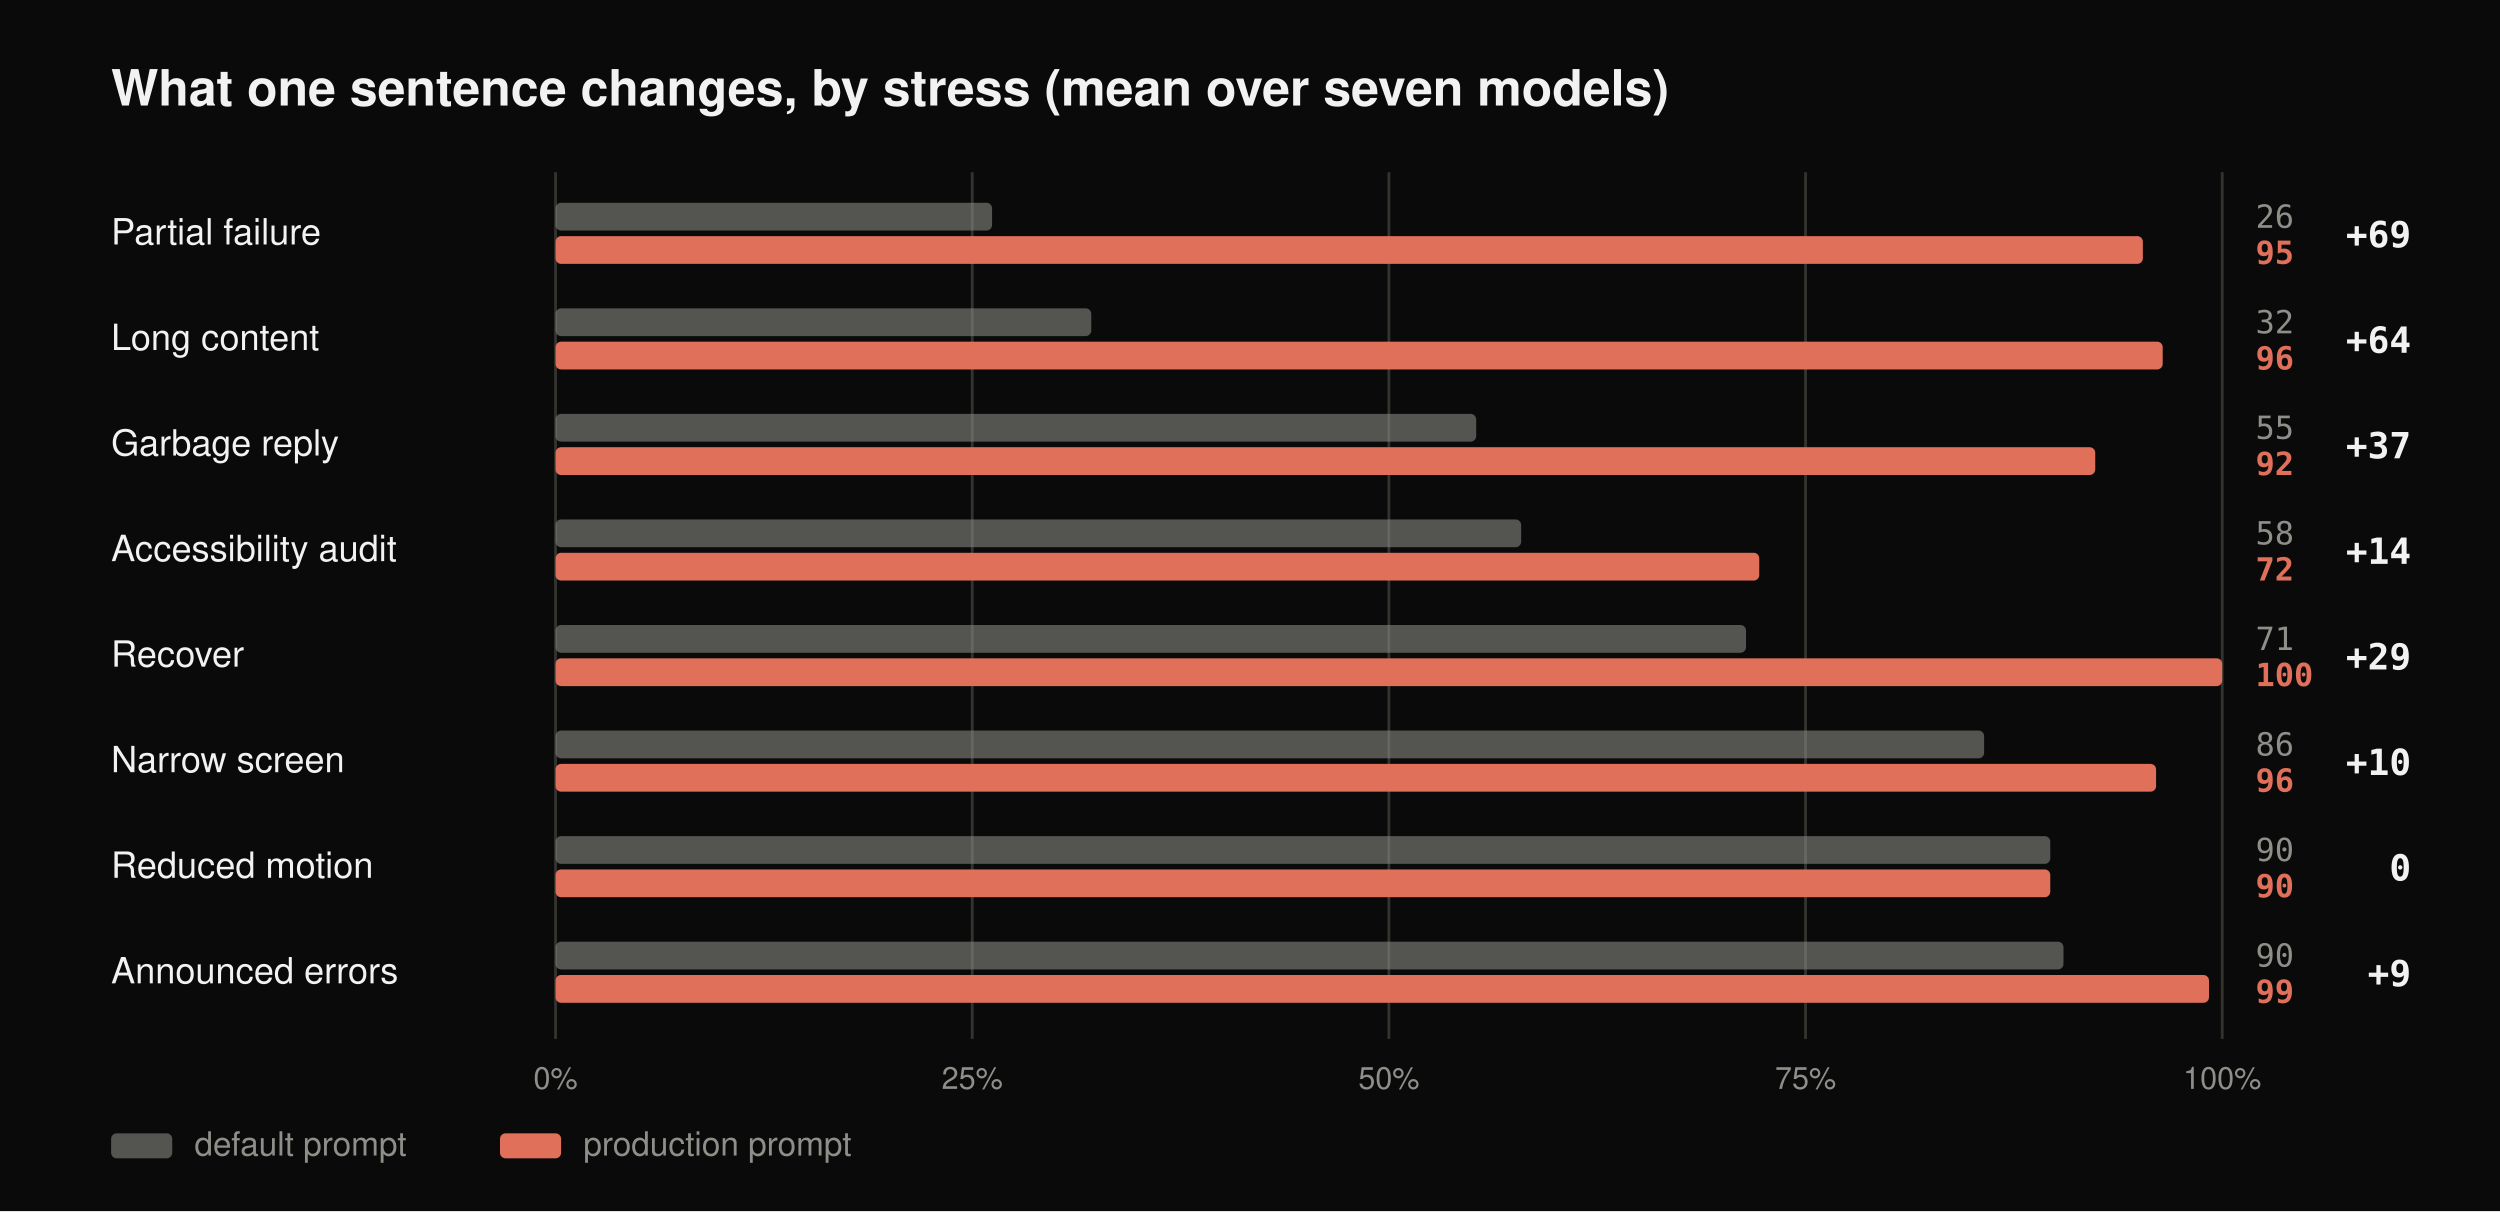
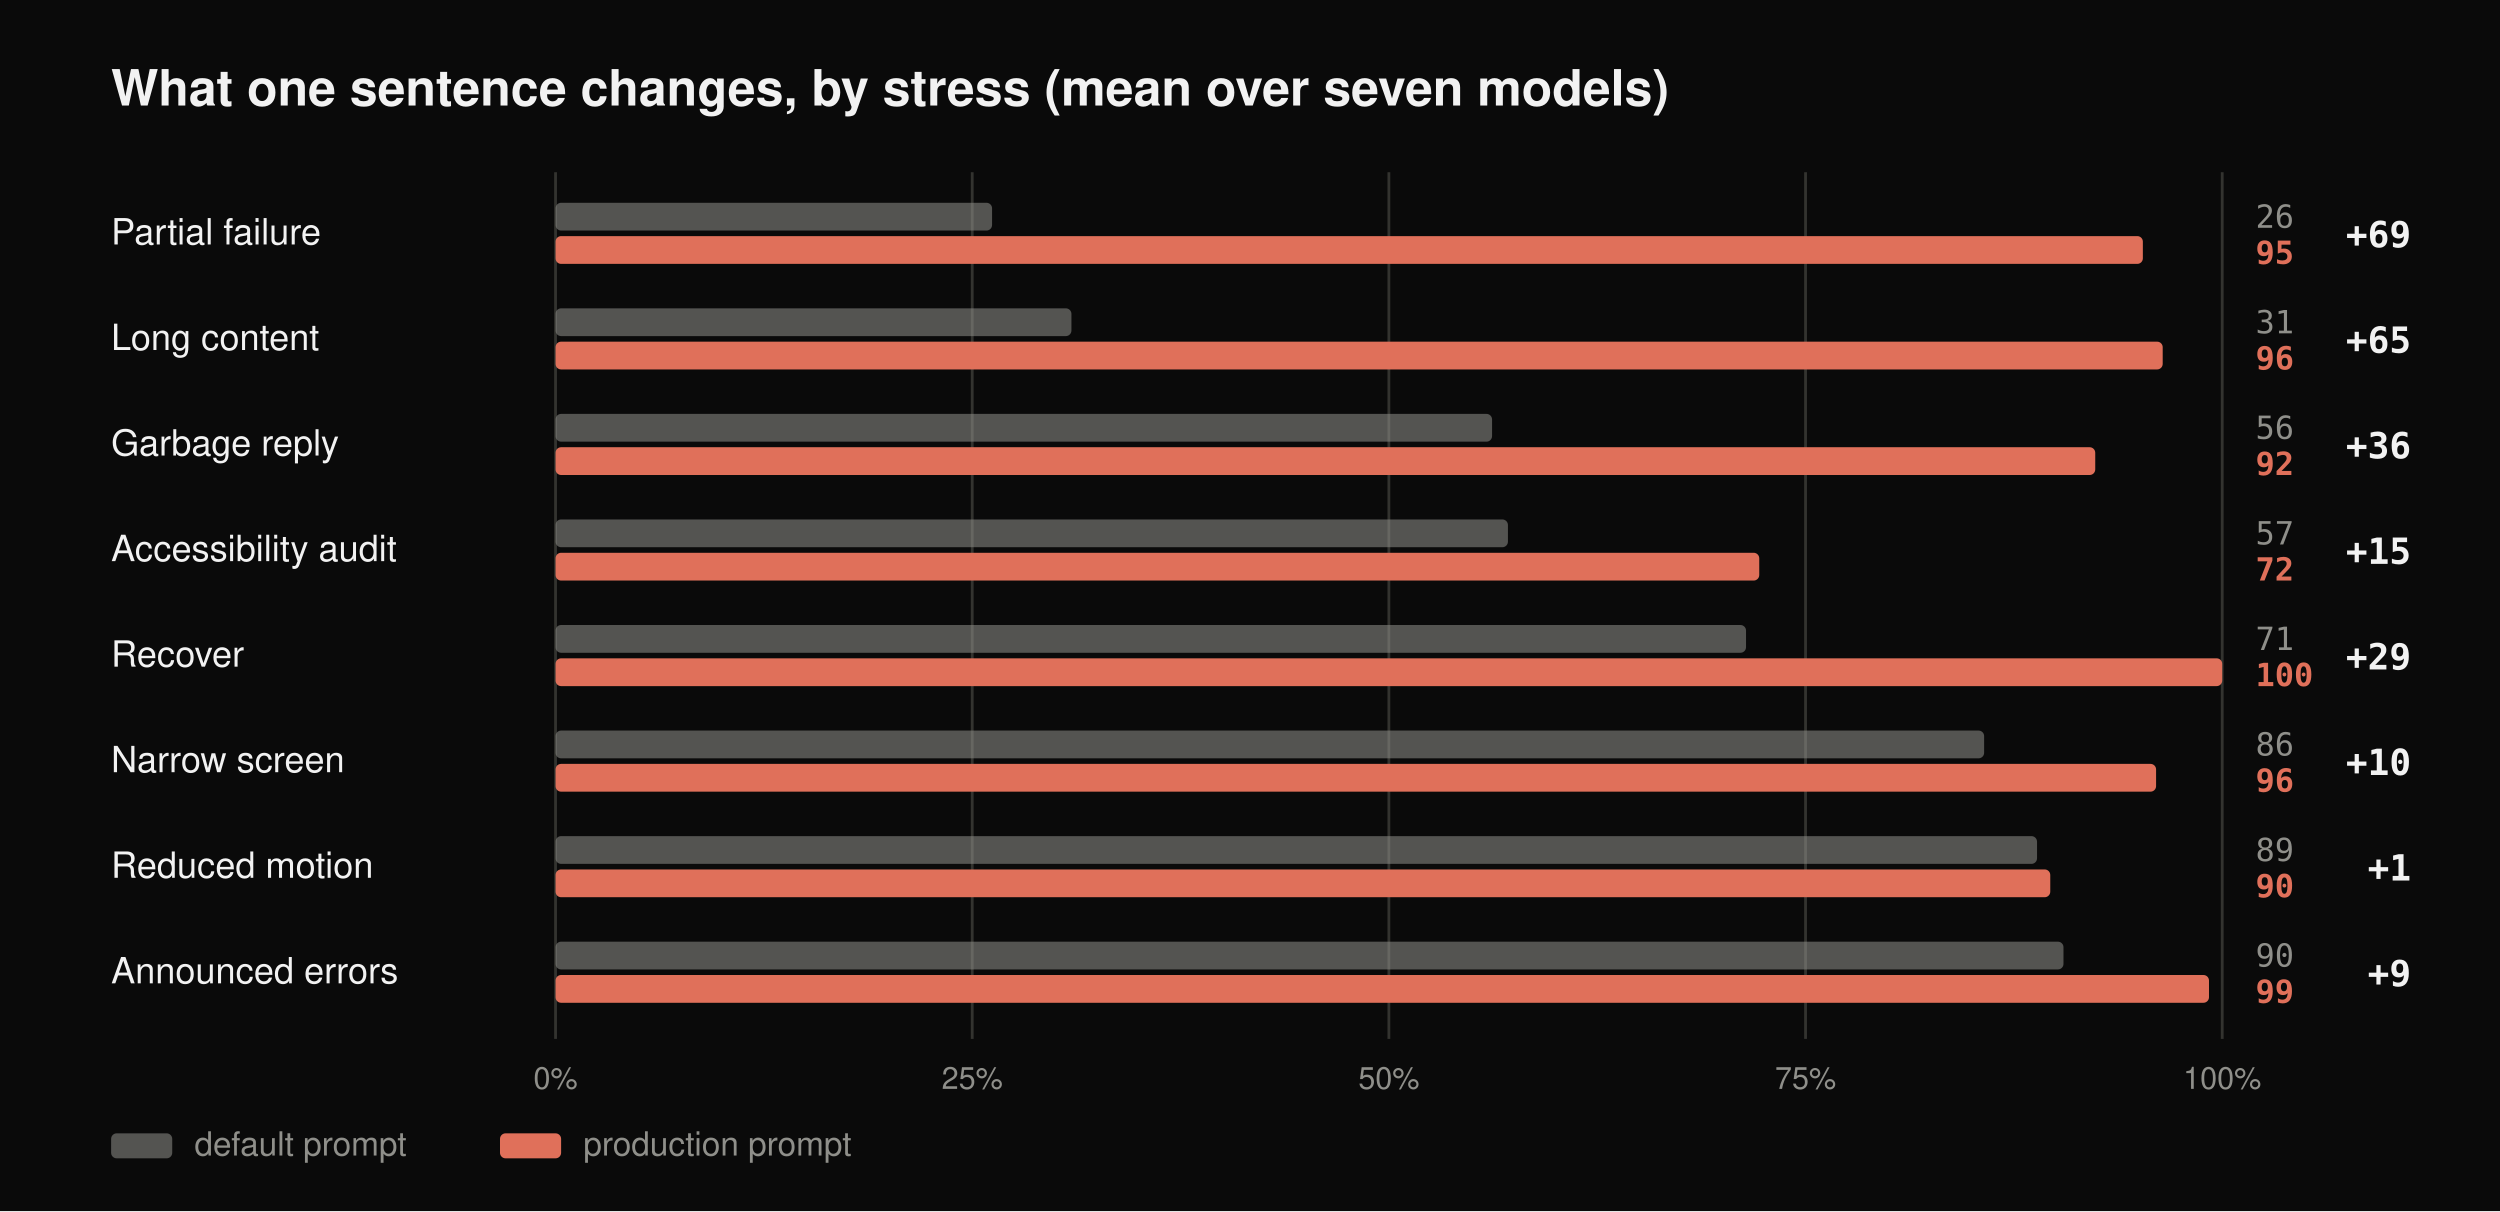
<svg xmlns="http://www.w3.org/2000/svg" viewBox="0 0 900 436" width="900" height="436">
  <rect width="900" height="436" fill="#0a0a0a" />
  <defs>
    <marker id="a" viewBox="0 0 10 10" refX="9" refY="5" markerWidth="7" markerHeight="7" orient="auto">
      <path d="M0,0 L10,5 L0,10 z" fill="#f2f2f2" />
    </marker>
    <marker id="am" viewBox="0 0 10 10" refX="9" refY="5" markerWidth="7" markerHeight="7" orient="auto">
      <path d="M0,0 L10,5 L0,10 z" fill="#8f8f8a" />
    </marker>
  </defs>
  <text x="40" y="38" font-size="18" fill="#f2f2f2" text-anchor="start" font-weight="600" font-family="ui-sans-serif,-apple-system,Helvetica,Arial,sans-serif">What one sentence changes, by stress (mean over seven models)</text>
  <line x1="200.0" y1="62" x2="200.0" y2="374" stroke="#33332f" />
  <text x="200.0" y="392" font-size="11" fill="#8f8f8a" text-anchor="middle" font-weight="400" font-family="ui-sans-serif,-apple-system,Helvetica,Arial,sans-serif">0%</text>
  <line x1="350.0" y1="62" x2="350.0" y2="374" stroke="#33332f" />
  <text x="350.0" y="392" font-size="11" fill="#8f8f8a" text-anchor="middle" font-weight="400" font-family="ui-sans-serif,-apple-system,Helvetica,Arial,sans-serif">25%</text>
  <line x1="500.0" y1="62" x2="500.0" y2="374" stroke="#33332f" />
  <text x="500.0" y="392" font-size="11" fill="#8f8f8a" text-anchor="middle" font-weight="400" font-family="ui-sans-serif,-apple-system,Helvetica,Arial,sans-serif">50%</text>
  <line x1="650.0" y1="62" x2="650.0" y2="374" stroke="#33332f" />
  <text x="650.0" y="392" font-size="11" fill="#8f8f8a" text-anchor="middle" font-weight="400" font-family="ui-sans-serif,-apple-system,Helvetica,Arial,sans-serif">75%</text>
  <line x1="800.0" y1="62" x2="800.0" y2="374" stroke="#33332f" />
  <text x="800.0" y="392" font-size="11" fill="#8f8f8a" text-anchor="middle" font-weight="400" font-family="ui-sans-serif,-apple-system,Helvetica,Arial,sans-serif">100%</text>
  <text x="40" y="88" font-size="13" fill="#f2f2f2" text-anchor="start" font-weight="500" font-family="ui-sans-serif,-apple-system,Helvetica,Arial,sans-serif">Partial failure</text>
  <rect x="200" y="73" width="157.143" height="10" rx="2" fill="#8f8f8a" opacity=".55" />
  <rect x="200" y="85" width="571.429" height="10" rx="2" fill="#e0705a" />
  <text x="812" y="82" font-size="11.5" fill="#8f8f8a" text-anchor="start" font-weight="400" font-family="ui-monospace,SFMono-Regular,Menlo,monospace">26</text>
  <text x="812" y="95" font-size="11.5" fill="#e0705a" text-anchor="start" font-weight="600" font-family="ui-monospace,SFMono-Regular,Menlo,monospace">95</text>
  <text x="868" y="89" font-size="13" fill="#f2f2f2" text-anchor="end" font-weight="600" font-family="ui-monospace,SFMono-Regular,Menlo,monospace">+69</text>
  <text x="40" y="126" font-size="13" fill="#f2f2f2" text-anchor="start" font-weight="500" font-family="ui-sans-serif,-apple-system,Helvetica,Arial,sans-serif">Long content</text>
-   <rect x="200" y="111" width="192.857" height="10" rx="2" fill="#8f8f8a" opacity=".55" />
+   <rect x="200" y="111" width="185.714" height="10" rx="2" fill="#8f8f8a" opacity=".55" />
  <rect x="200" y="123" width="578.572" height="10" rx="2" fill="#e0705a" />
-   <text x="812" y="120" font-size="11.5" fill="#8f8f8a" text-anchor="start" font-weight="400" font-family="ui-monospace,SFMono-Regular,Menlo,monospace">32</text>
+   <text x="812" y="120" font-size="11.5" fill="#8f8f8a" text-anchor="start" font-weight="400" font-family="ui-monospace,SFMono-Regular,Menlo,monospace">31</text>
  <text x="812" y="133" font-size="11.5" fill="#e0705a" text-anchor="start" font-weight="600" font-family="ui-monospace,SFMono-Regular,Menlo,monospace">96</text>
-   <text x="868" y="127" font-size="13" fill="#f2f2f2" text-anchor="end" font-weight="600" font-family="ui-monospace,SFMono-Regular,Menlo,monospace">+64</text>
+   <text x="868" y="127" font-size="13" fill="#f2f2f2" text-anchor="end" font-weight="600" font-family="ui-monospace,SFMono-Regular,Menlo,monospace">+65</text>
  <text x="40" y="164" font-size="13" fill="#f2f2f2" text-anchor="start" font-weight="500" font-family="ui-sans-serif,-apple-system,Helvetica,Arial,sans-serif">Garbage reply</text>
-   <rect x="200" y="149" width="331.429" height="10" rx="2" fill="#8f8f8a" opacity=".55" />
+   <rect x="200" y="149" width="337.143" height="10" rx="2" fill="#8f8f8a" opacity=".55" />
  <rect x="200" y="161" width="554.286" height="10" rx="2" fill="#e0705a" />
-   <text x="812" y="158" font-size="11.5" fill="#8f8f8a" text-anchor="start" font-weight="400" font-family="ui-monospace,SFMono-Regular,Menlo,monospace">55</text>
+   <text x="812" y="158" font-size="11.5" fill="#8f8f8a" text-anchor="start" font-weight="400" font-family="ui-monospace,SFMono-Regular,Menlo,monospace">56</text>
  <text x="812" y="171" font-size="11.5" fill="#e0705a" text-anchor="start" font-weight="600" font-family="ui-monospace,SFMono-Regular,Menlo,monospace">92</text>
-   <text x="868" y="165" font-size="13" fill="#f2f2f2" text-anchor="end" font-weight="600" font-family="ui-monospace,SFMono-Regular,Menlo,monospace">+37</text>
+   <text x="868" y="165" font-size="13" fill="#f2f2f2" text-anchor="end" font-weight="600" font-family="ui-monospace,SFMono-Regular,Menlo,monospace">+36</text>
  <text x="40" y="202" font-size="13" fill="#f2f2f2" text-anchor="start" font-weight="500" font-family="ui-sans-serif,-apple-system,Helvetica,Arial,sans-serif">Accessibility audit</text>
-   <rect x="200" y="187" width="347.619" height="10" rx="2" fill="#8f8f8a" opacity=".55" />
+   <rect x="200" y="187" width="342.857" height="10" rx="2" fill="#8f8f8a" opacity=".55" />
  <rect x="200" y="199" width="433.333" height="10" rx="2" fill="#e0705a" />
-   <text x="812" y="196" font-size="11.5" fill="#8f8f8a" text-anchor="start" font-weight="400" font-family="ui-monospace,SFMono-Regular,Menlo,monospace">58</text>
+   <text x="812" y="196" font-size="11.5" fill="#8f8f8a" text-anchor="start" font-weight="400" font-family="ui-monospace,SFMono-Regular,Menlo,monospace">57</text>
  <text x="812" y="209" font-size="11.5" fill="#e0705a" text-anchor="start" font-weight="600" font-family="ui-monospace,SFMono-Regular,Menlo,monospace">72</text>
-   <text x="868" y="203" font-size="13" fill="#f2f2f2" text-anchor="end" font-weight="600" font-family="ui-monospace,SFMono-Regular,Menlo,monospace">+14</text>
+   <text x="868" y="203" font-size="13" fill="#f2f2f2" text-anchor="end" font-weight="600" font-family="ui-monospace,SFMono-Regular,Menlo,monospace">+15</text>
  <text x="40" y="240" font-size="13" fill="#f2f2f2" text-anchor="start" font-weight="500" font-family="ui-sans-serif,-apple-system,Helvetica,Arial,sans-serif">Recover</text>
  <rect x="200" y="225" width="428.571" height="10" rx="2" fill="#8f8f8a" opacity=".55" />
  <rect x="200" y="237" width="600.0" height="10" rx="2" fill="#e0705a" />
  <text x="812" y="234" font-size="11.5" fill="#8f8f8a" text-anchor="start" font-weight="400" font-family="ui-monospace,SFMono-Regular,Menlo,monospace">71</text>
  <text x="812" y="247" font-size="11.5" fill="#e0705a" text-anchor="start" font-weight="600" font-family="ui-monospace,SFMono-Regular,Menlo,monospace">100</text>
  <text x="868" y="241" font-size="13" fill="#f2f2f2" text-anchor="end" font-weight="600" font-family="ui-monospace,SFMono-Regular,Menlo,monospace">+29</text>
  <text x="40" y="278" font-size="13" fill="#f2f2f2" text-anchor="start" font-weight="500" font-family="ui-sans-serif,-apple-system,Helvetica,Arial,sans-serif">Narrow screen</text>
  <rect x="200" y="263" width="514.286" height="10" rx="2" fill="#8f8f8a" opacity=".55" />
  <rect x="200" y="275" width="576.19" height="10" rx="2" fill="#e0705a" />
  <text x="812" y="272" font-size="11.5" fill="#8f8f8a" text-anchor="start" font-weight="400" font-family="ui-monospace,SFMono-Regular,Menlo,monospace">86</text>
  <text x="812" y="285" font-size="11.5" fill="#e0705a" text-anchor="start" font-weight="600" font-family="ui-monospace,SFMono-Regular,Menlo,monospace">96</text>
  <text x="868" y="279" font-size="13" fill="#f2f2f2" text-anchor="end" font-weight="600" font-family="ui-monospace,SFMono-Regular,Menlo,monospace">+10</text>
  <text x="40" y="316" font-size="13" fill="#f2f2f2" text-anchor="start" font-weight="500" font-family="ui-sans-serif,-apple-system,Helvetica,Arial,sans-serif">Reduced motion</text>
-   <rect x="200" y="301" width="538.095" height="10" rx="2" fill="#8f8f8a" opacity=".55" />
+   <rect x="200" y="301" width="533.333" height="10" rx="2" fill="#8f8f8a" opacity=".55" />
  <rect x="200" y="313" width="538.095" height="10" rx="2" fill="#e0705a" />
-   <text x="812" y="310" font-size="11.5" fill="#8f8f8a" text-anchor="start" font-weight="400" font-family="ui-monospace,SFMono-Regular,Menlo,monospace">90</text>
+   <text x="812" y="310" font-size="11.5" fill="#8f8f8a" text-anchor="start" font-weight="400" font-family="ui-monospace,SFMono-Regular,Menlo,monospace">89</text>
  <text x="812" y="323" font-size="11.5" fill="#e0705a" text-anchor="start" font-weight="600" font-family="ui-monospace,SFMono-Regular,Menlo,monospace">90</text>
-   <text x="868" y="317" font-size="13" fill="#f2f2f2" text-anchor="end" font-weight="600" font-family="ui-monospace,SFMono-Regular,Menlo,monospace">0</text>
+   <text x="868" y="317" font-size="13" fill="#f2f2f2" text-anchor="end" font-weight="600" font-family="ui-monospace,SFMono-Regular,Menlo,monospace">+1</text>
  <text x="40" y="354" font-size="13" fill="#f2f2f2" text-anchor="start" font-weight="500" font-family="ui-sans-serif,-apple-system,Helvetica,Arial,sans-serif">Announced errors</text>
  <rect x="200" y="339" width="542.857" height="10" rx="2" fill="#8f8f8a" opacity=".55" />
  <rect x="200" y="351" width="595.238" height="10" rx="2" fill="#e0705a" />
  <text x="812" y="348" font-size="11.5" fill="#8f8f8a" text-anchor="start" font-weight="400" font-family="ui-monospace,SFMono-Regular,Menlo,monospace">90</text>
  <text x="812" y="361" font-size="11.5" fill="#e0705a" text-anchor="start" font-weight="600" font-family="ui-monospace,SFMono-Regular,Menlo,monospace">99</text>
  <text x="868" y="355" font-size="13" fill="#f2f2f2" text-anchor="end" font-weight="600" font-family="ui-monospace,SFMono-Regular,Menlo,monospace">+9</text>
  <rect x="40" y="408" width="22" height="9" rx="2" fill="#8f8f8a" opacity=".55" />
  <text x="70" y="416" font-size="12" fill="#8f8f8a" text-anchor="start" font-weight="400" font-family="ui-sans-serif,-apple-system,Helvetica,Arial,sans-serif">default prompt</text>
  <rect x="180" y="408" width="22" height="9" rx="2" fill="#e0705a" />
  <text x="210" y="416" font-size="12" fill="#8f8f8a" text-anchor="start" font-weight="400" font-family="ui-sans-serif,-apple-system,Helvetica,Arial,sans-serif">production prompt</text>
</svg>
